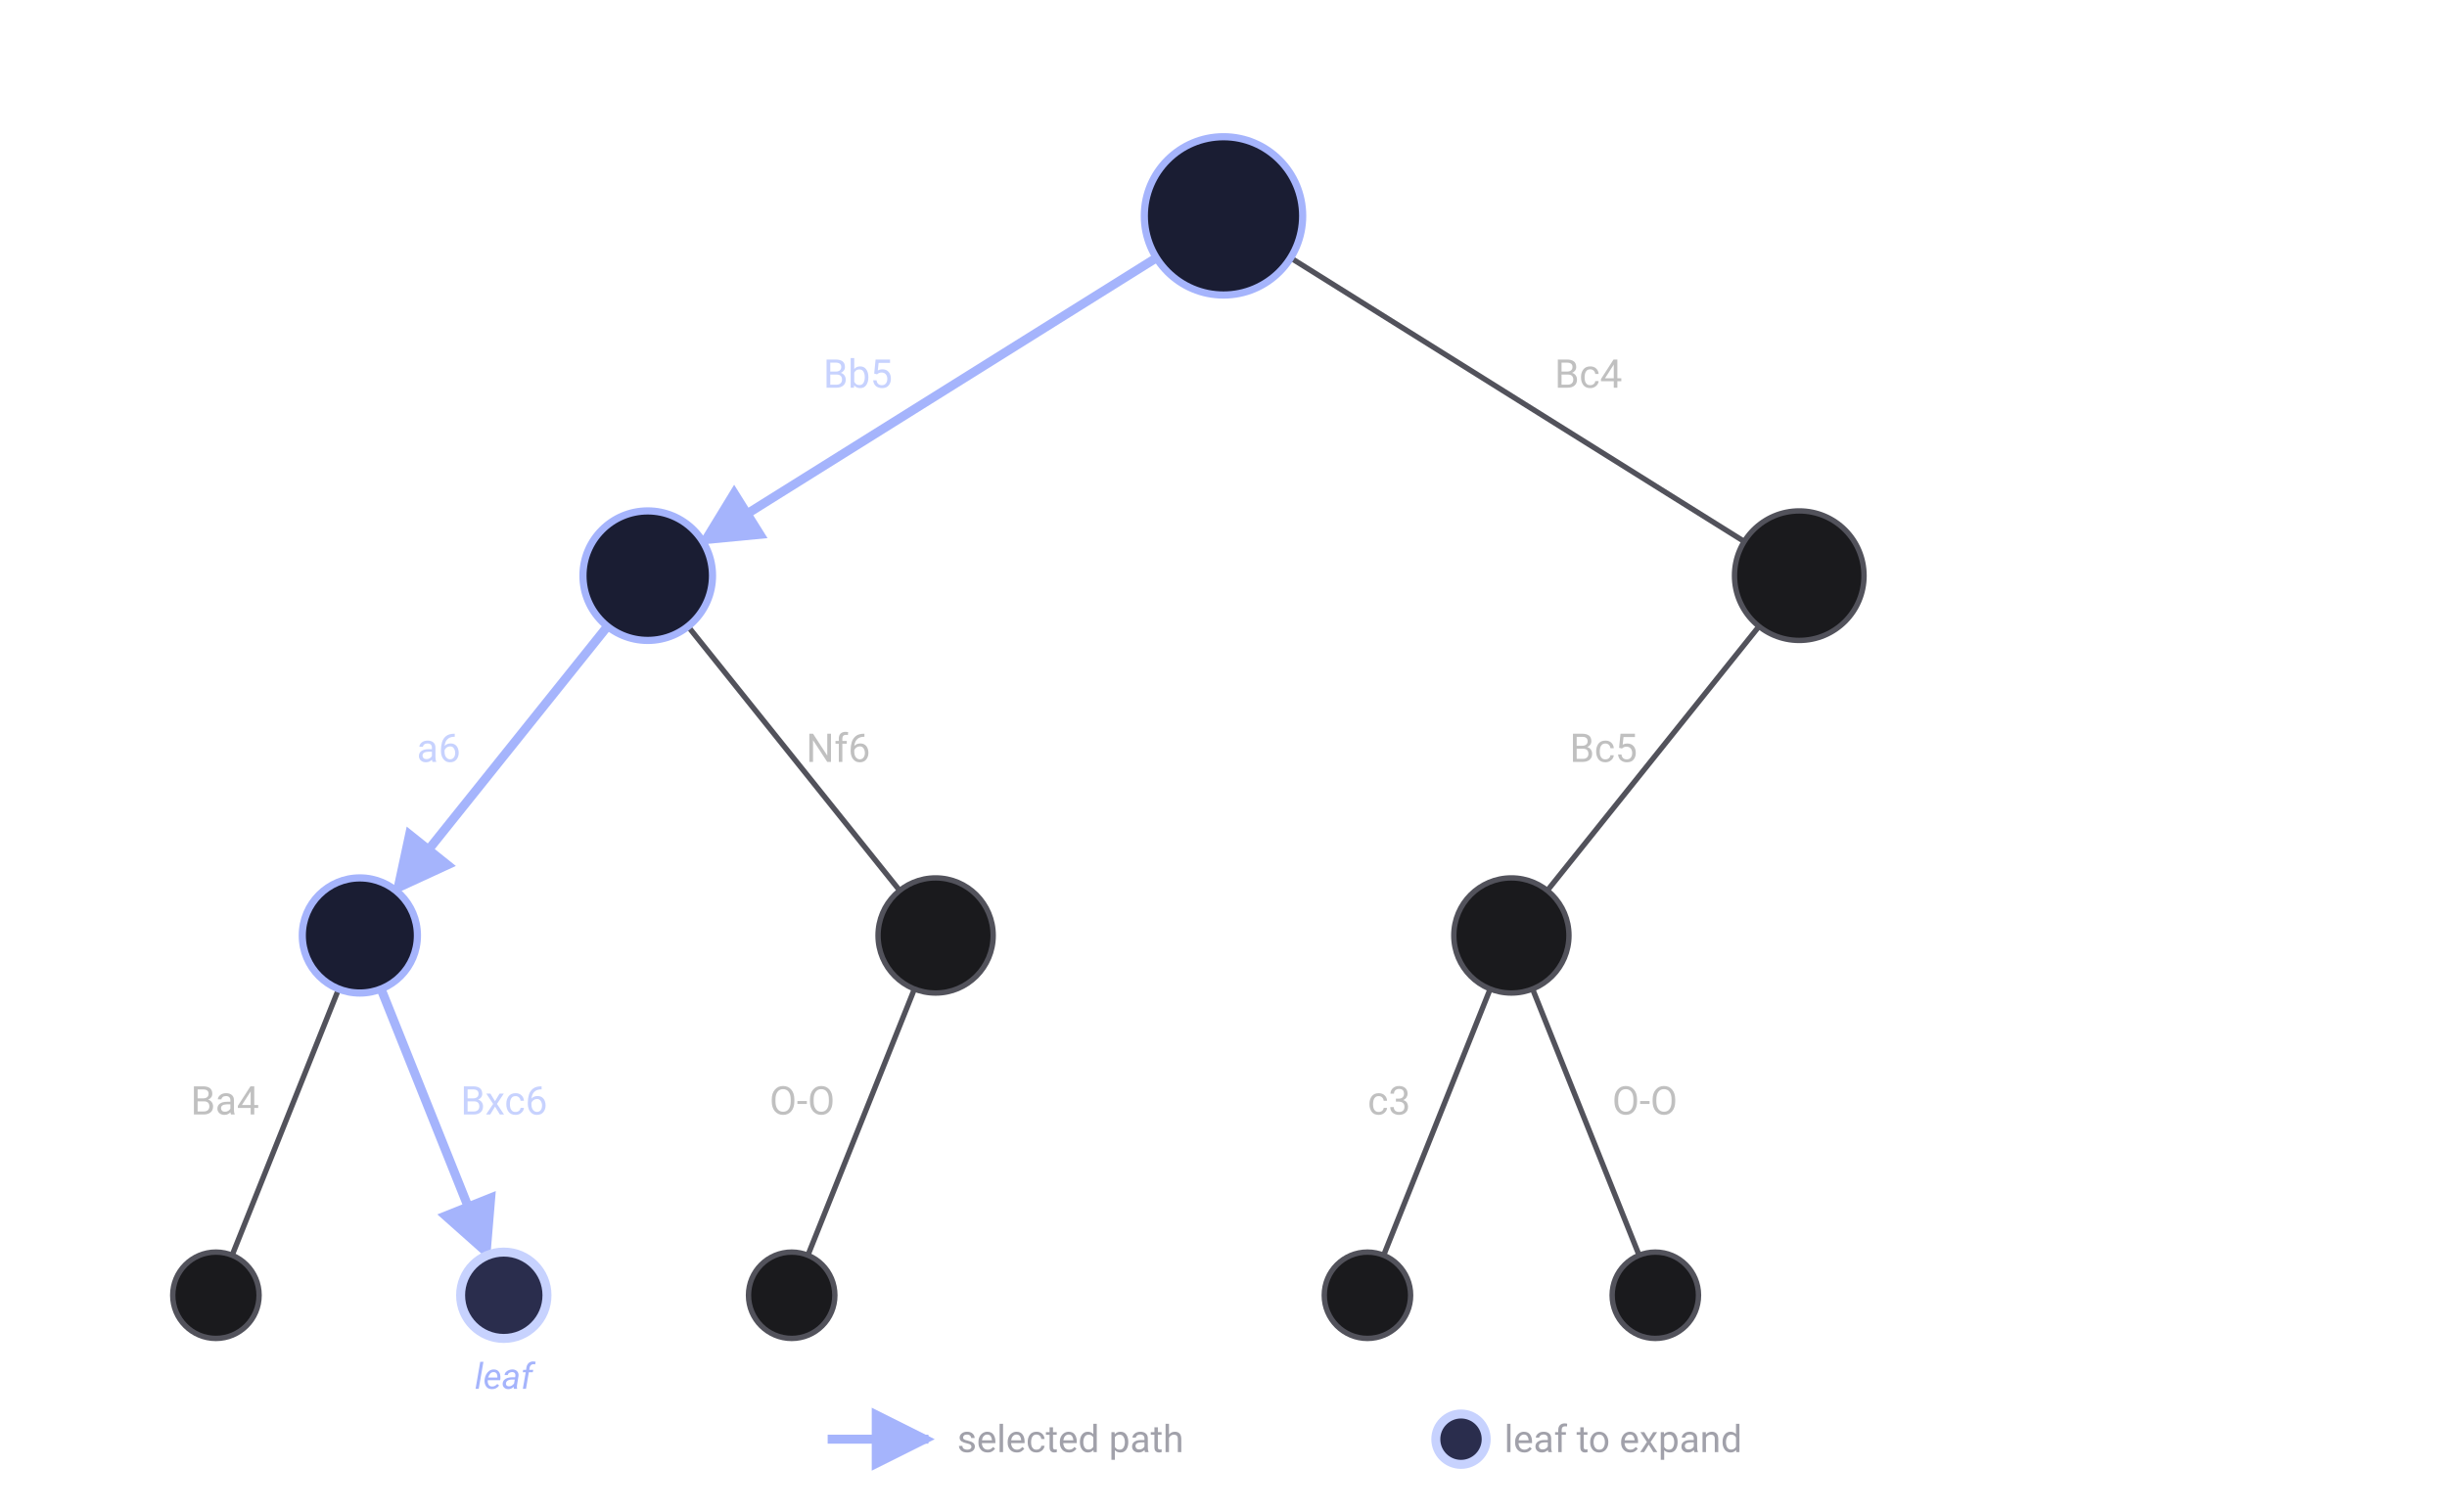
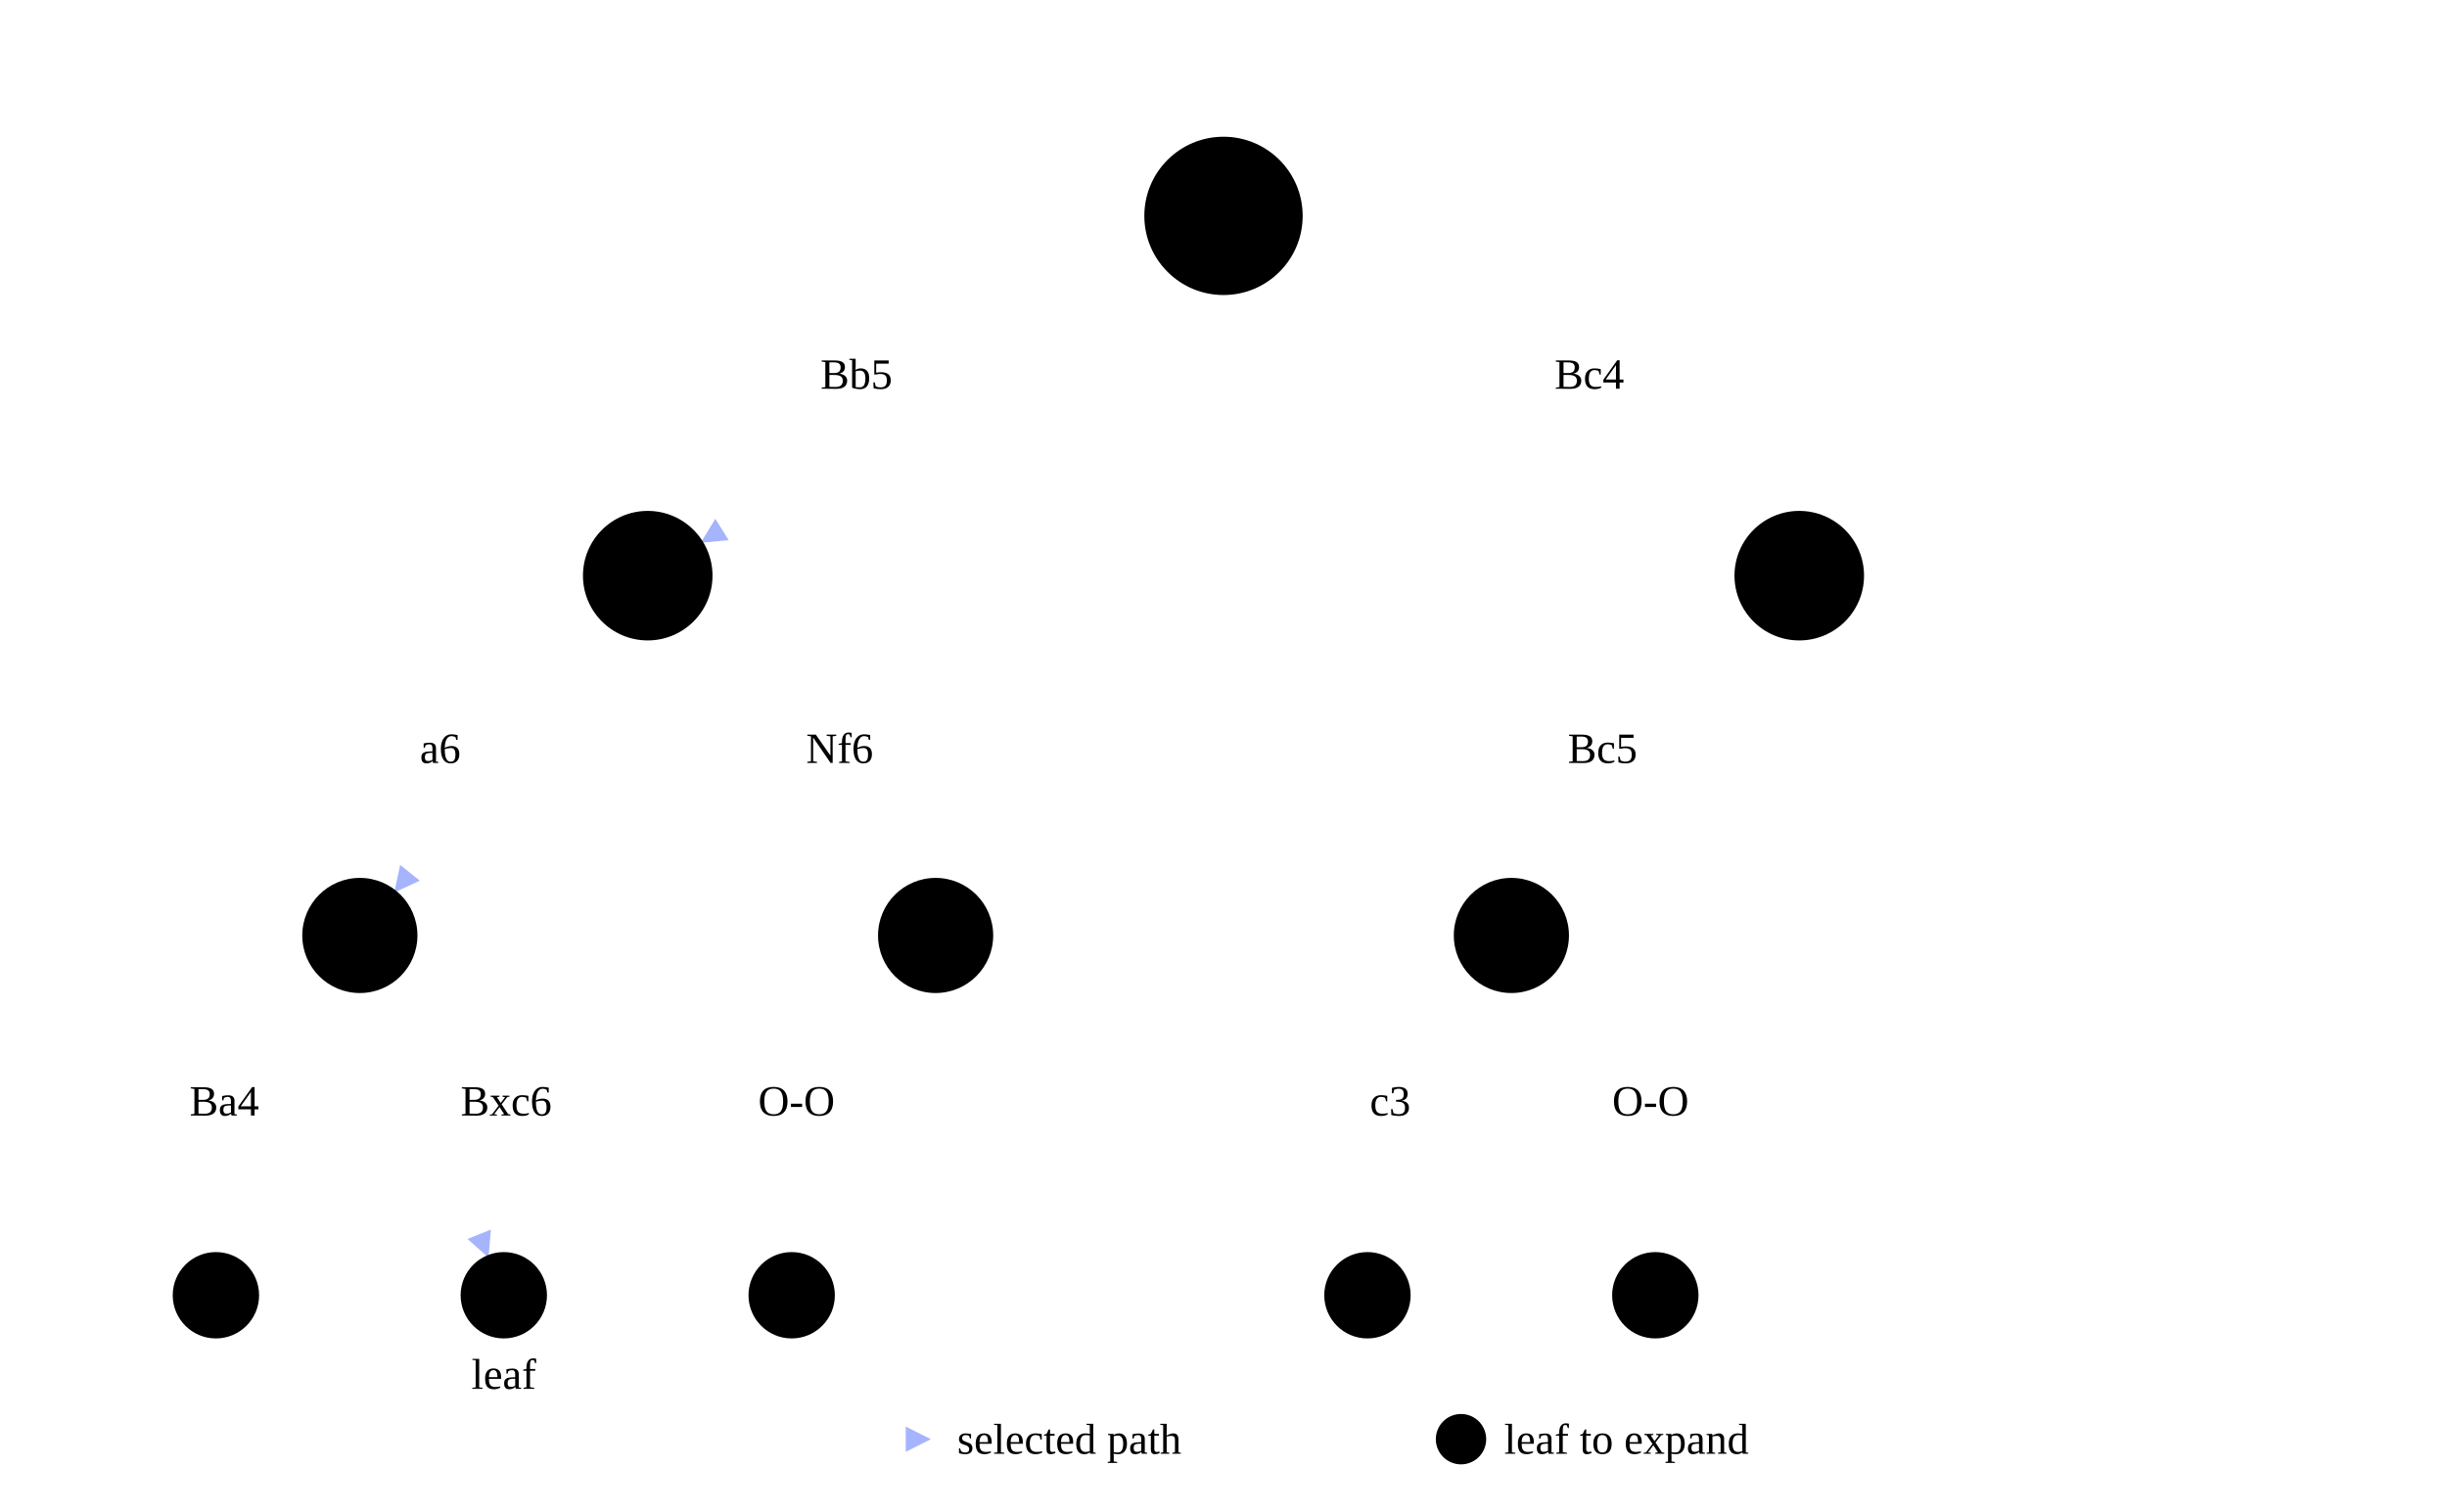
<svg xmlns="http://www.w3.org/2000/svg" width="680" height="420" viewBox="0 0 680 420" role="img" data-themed="true">
  <defs>
    <marker id="sel" viewBox="0 0 10 10" refX="9" refY="5" markerWidth="7" markerHeight="7" orient="auto">
      <path d="M0,0 L10,5 L0,10 z" fill="#a5b4fc" />
    </marker>
  </defs>
-   <style>
-     /* Dark-first palette; light-mode overrides live in style.css */
-     text { font-family:"Fira Sans",-apple-system,"Segoe UI",Roboto,Helvetica,Arial,sans-serif; font-size:11px; font-weight:400; }
-     .mv{ fill:#c0c0c0; } .mvp{ fill:#c7d2fe; } .tag{ fill:#a5b4fc; font-size:10px; font-style:italic; }
-     .edge{ stroke:#52525b; stroke-width:1.5; fill:none; }
-     .edgep{ stroke:#a5b4fc; stroke-width:2.5; fill:none; }
-     .node{ fill:#1a1a1d; stroke:#52525b; stroke-width:1.5; }
-     .nodep{ fill:#1a1d33; stroke:#a5b4fc; stroke-width:2; }
-     .leaf{ fill:#2a2d4d; stroke:#c7d2fe; stroke-width:2.5; }
-     .title{ fill:#e4e4e7; font-size:15px; font-weight:600; }
-     .cap{ fill:#a1a1aa; font-size:11.5px; } .lgd{ fill:#a1a1aa; font-size:10.5px; }
-   </style>
  <line class="edgep" x1="321.3" y1="71.7" x2="195.3" y2="150.5" marker-end="url(#sel)" />
  <line class="edge" x1="358.7" y1="71.7" x2="484.7" y2="150.5" />
  <line class="edgep" x1="168.8" y1="174.1" x2="110.0" y2="247.5" marker-end="url(#sel)" />
  <line class="edge" x1="191.2" y1="174.1" x2="250.0" y2="247.5" />
  <line class="edge" x1="488.8" y1="174.1" x2="430.0" y2="247.5" />
  <line class="edge" x1="94.1" y1="274.9" x2="64.5" y2="348.9" />
  <line class="edgep" x1="105.9" y1="274.9" x2="135.5" y2="348.9" marker-end="url(#sel)" />
  <line class="edge" x1="254.1" y1="274.9" x2="224.5" y2="348.9" />
  <line class="edge" x1="414.1" y1="274.9" x2="384.5" y2="348.9" />
  <line class="edge" x1="425.9" y1="274.9" x2="455.5" y2="348.9" />
  <circle class="nodep" cx="340" cy="60" r="22" />
  <circle class="nodep" cx="180" cy="160" r="18" />
  <circle class="node" cx="500" cy="160" r="18" />
  <circle class="nodep" cx="100" cy="260" r="16" />
  <circle class="node" cx="260" cy="260" r="16" />
  <circle class="node" cx="420" cy="260" r="16" />
  <circle class="node" cx="60" cy="360" r="12" />
  <circle class="leaf" cx="140" cy="360" r="12" />
  <circle class="node" cx="220" cy="360" r="12" />
  <circle class="node" cx="380" cy="360" r="12" />
  <circle class="node" cx="460" cy="360" r="12" />
  <text class="mvp" x="248" y="104" text-anchor="end" dominant-baseline="central">Bb5</text>
  <text class="mv" x="432" y="104" text-anchor="start" dominant-baseline="central">Bc4</text>
  <text class="mvp" x="128" y="208" text-anchor="end" dominant-baseline="central">a6</text>
  <text class="mv" x="224" y="208" text-anchor="start" dominant-baseline="central">Nf6</text>
  <text class="mv" x="455" y="208" text-anchor="end" dominant-baseline="central">Bc5</text>
  <text class="mv" x="72" y="306" text-anchor="end" dominant-baseline="central">Ba4</text>
  <text class="mvp" x="128" y="306" text-anchor="start" dominant-baseline="central">Bxc6</text>
  <text class="mv" x="232" y="306" text-anchor="end" dominant-baseline="central">O-O</text>
  <text class="mv" x="392" y="306" text-anchor="end" dominant-baseline="central">c3</text>
  <text class="mv" x="448" y="306" text-anchor="start" dominant-baseline="central">O-O</text>
  <text class="tag" x="140" y="386" text-anchor="middle">leaf</text>
  <line class="edgep" x1="230" y1="400" x2="258" y2="400" marker-end="url(#sel)" />
  <text class="lgd" x="266" y="400" dominant-baseline="central">selected path</text>
  <circle class="leaf" cx="406" cy="400" r="7" />
  <text class="lgd" x="418" y="400" dominant-baseline="central">leaf to expand</text>
</svg>
